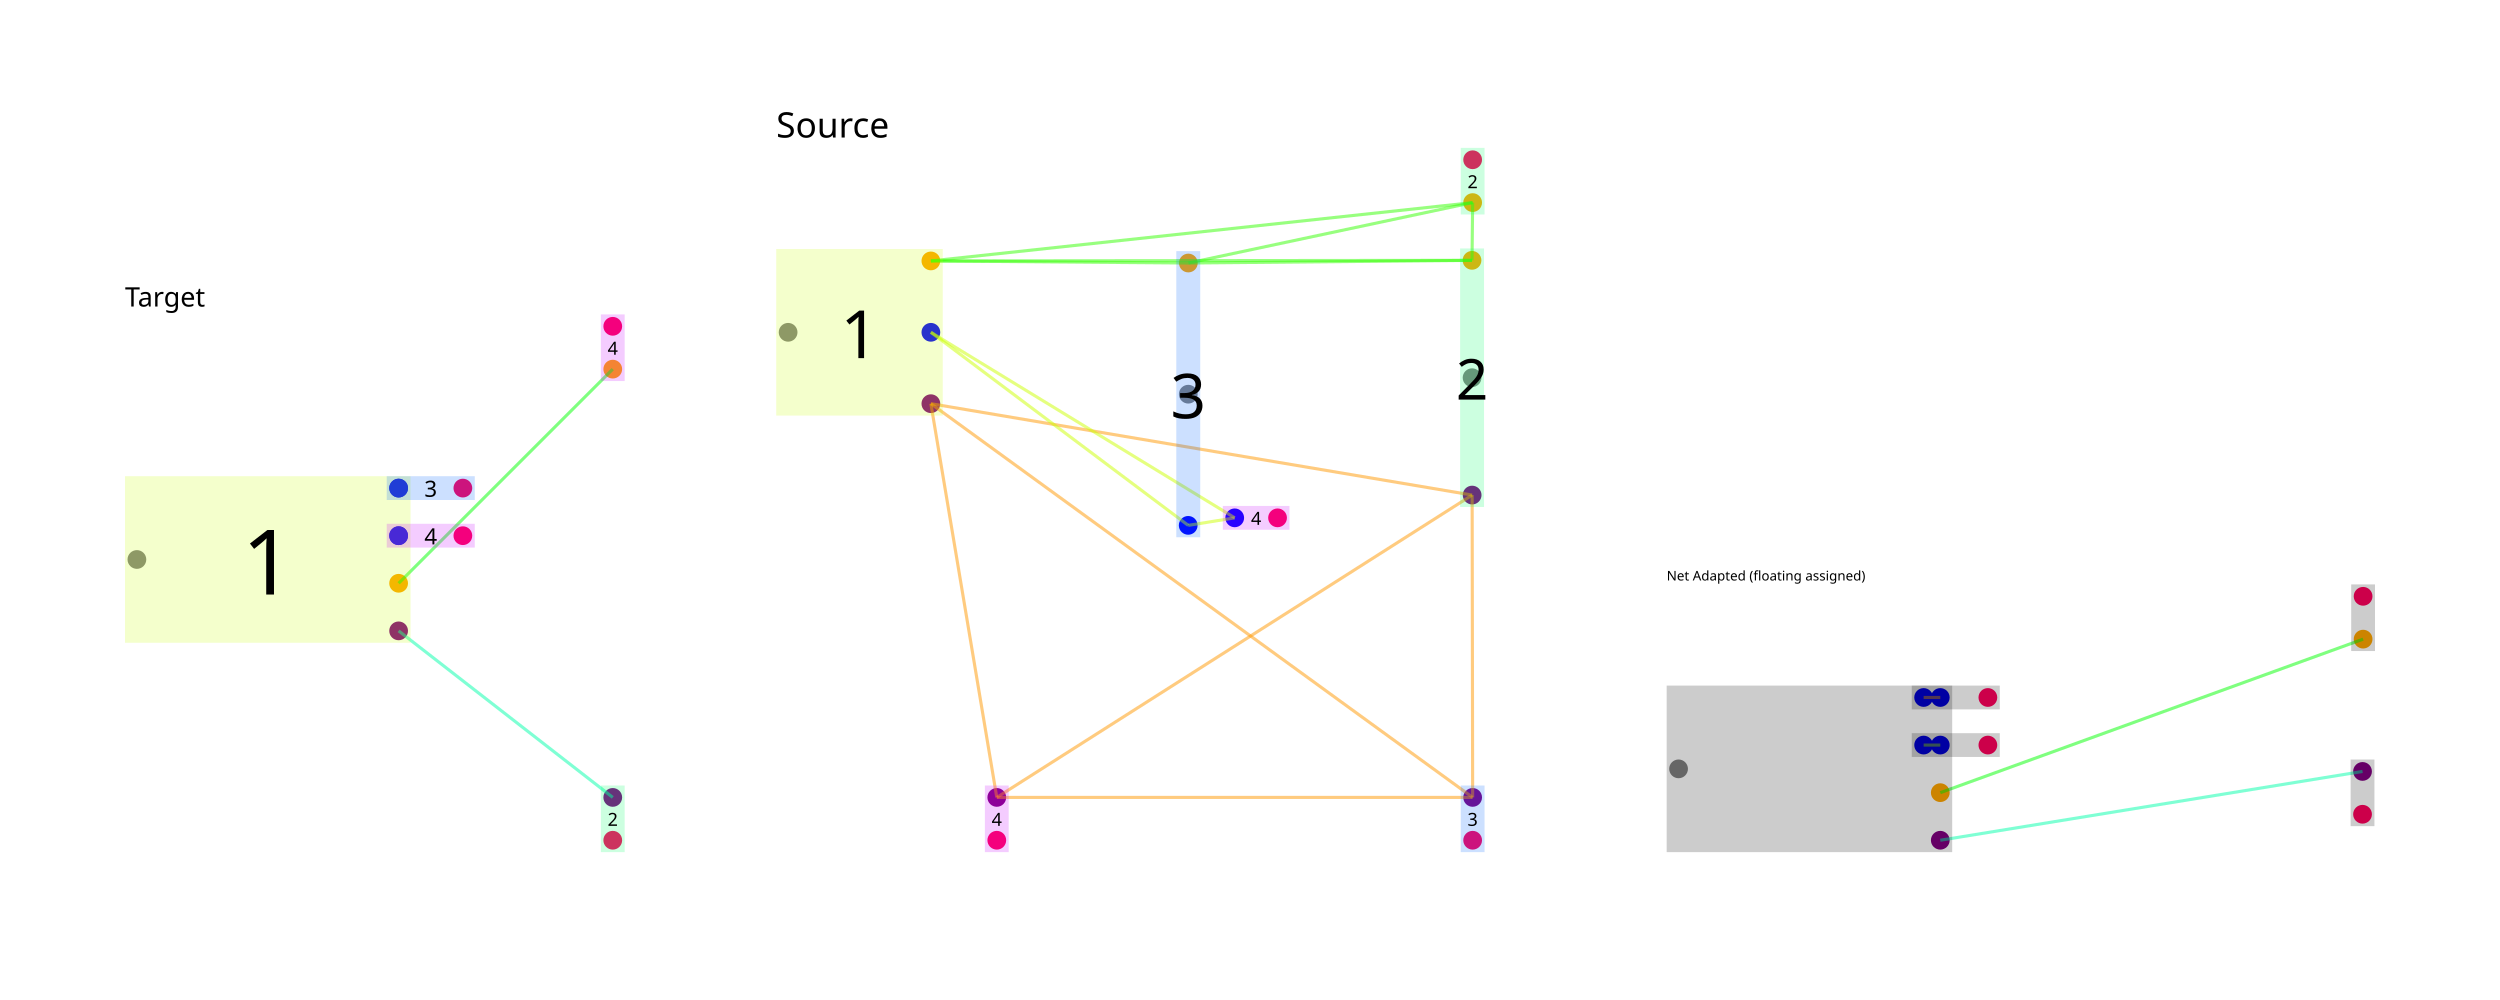
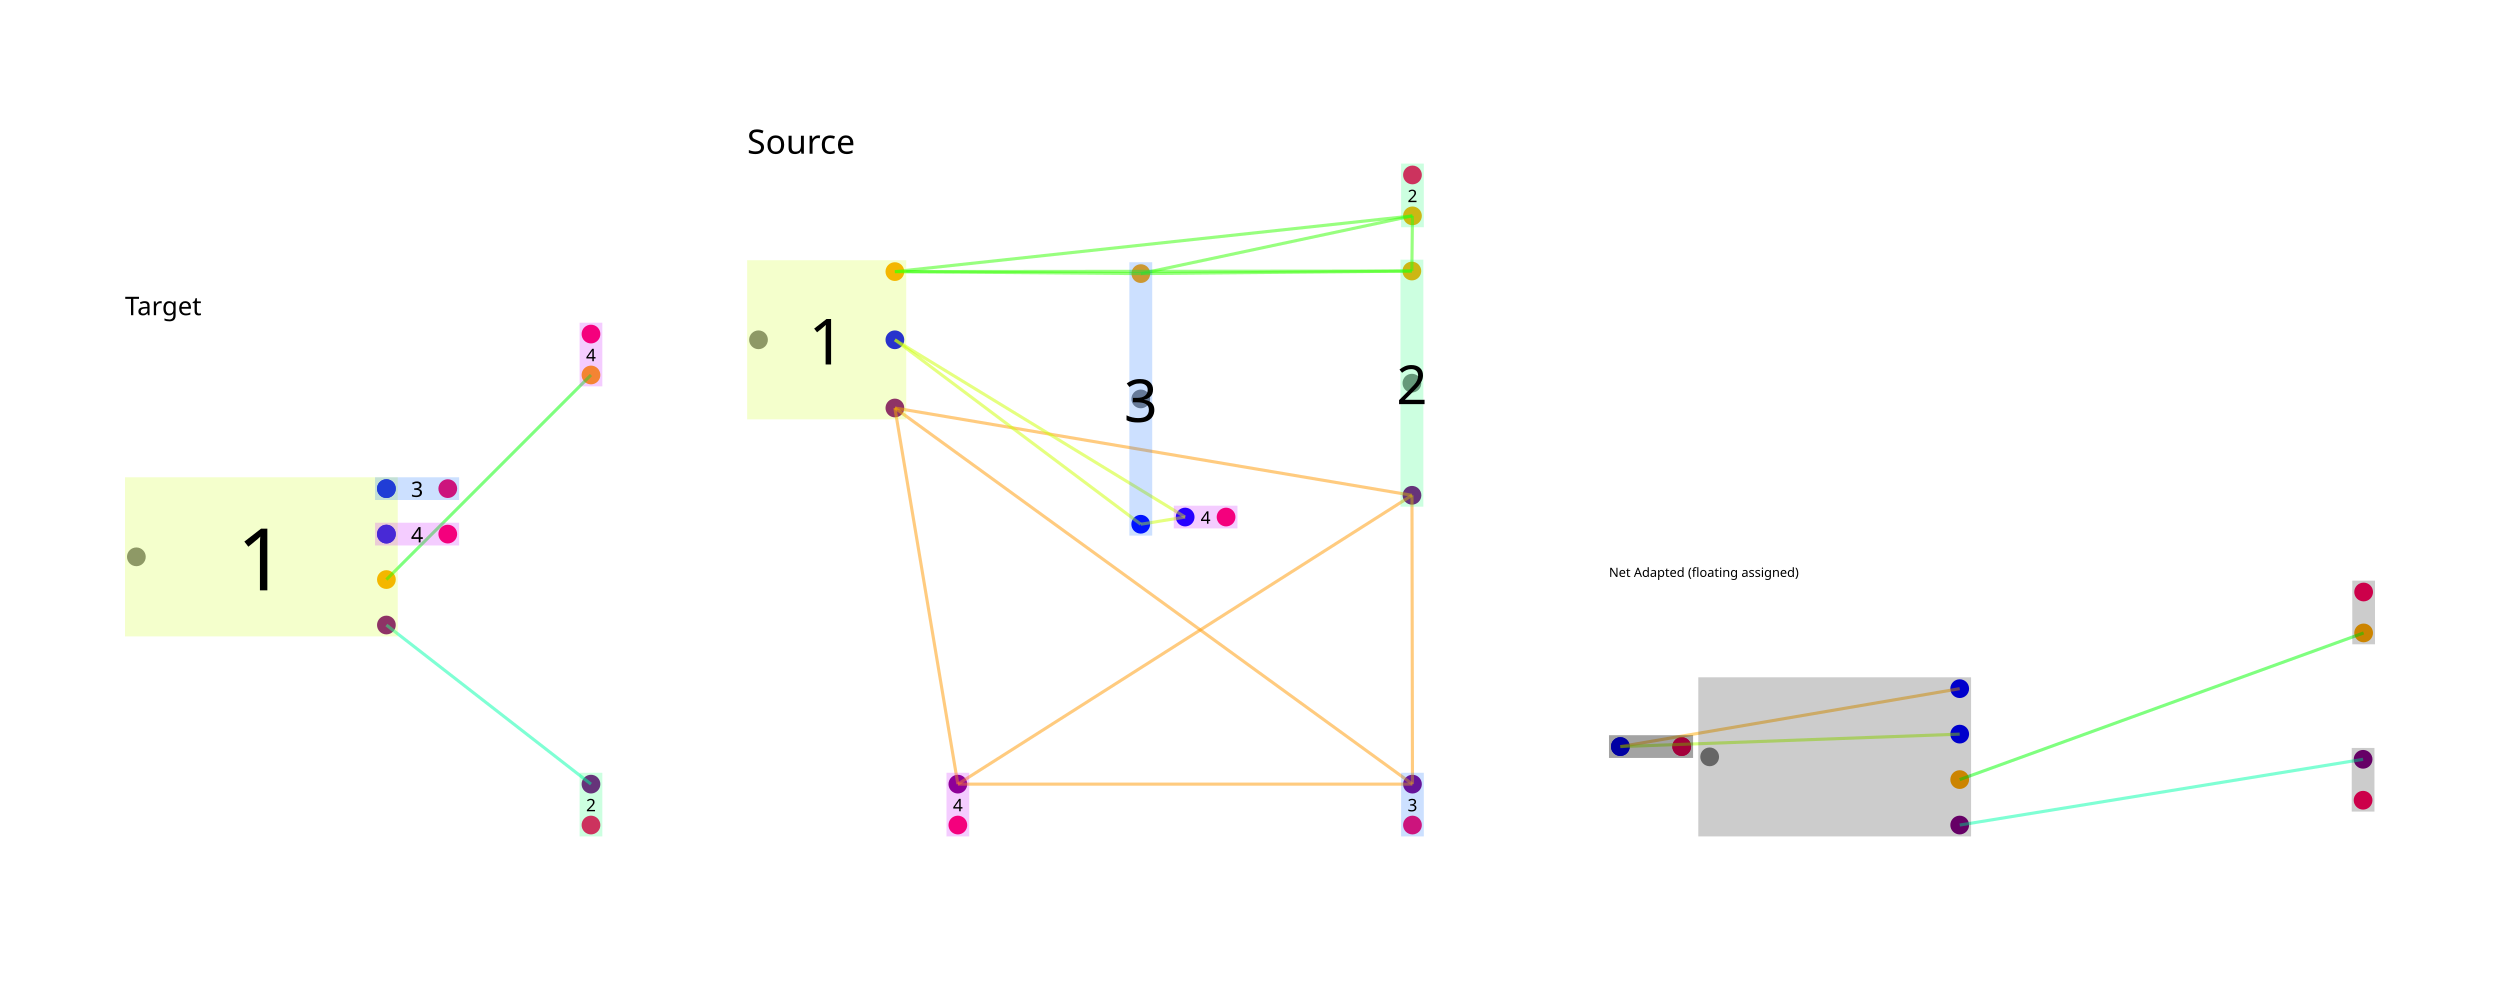
<svg xmlns="http://www.w3.org/2000/svg" width="800" height="320" viewBox="0 0 800 320">
  <rect width="100%" height="100%" fill="white" />
  <g>
-     <circle data-type="point" data-label="schematic_component_0_center component_center center_schematic_component_0" data-x="0" data-y="0" cx="43.807" cy="179.035" r="3" fill="gray" />
-   </g>
-   <g>
-     <circle data-type="point" data-label="schematic_port_0 normal unnamedsubcircuit13_connectivity_net0" data-x="1.1" data-y="0.30000000000000004" cx="127.559" cy="156.193" r="3" fill="blue" />
-   </g>
-   <g>
-     <circle data-type="point" data-label="schematic_port_1 normal unnamedsubcircuit13_connectivity_net1" data-x="1.1" data-y="0.09999999999999998" cx="127.559" cy="171.421" r="3" fill="blue" />
-   </g>
-   <g>
-     <circle data-type="point" data-label="schematic_port_2 vcc unnamedsubcircuit13_connectivity_net2" data-x="1.1" data-y="-0.10000000000000003" cx="127.559" cy="186.648" r="3" fill="orange" />
-   </g>
-   <g>
-     <circle data-type="point" data-label="schematic_port_3 gnd unnamedsubcircuit13_connectivity_net3" data-x="1.1" data-y="-0.30000000000000004" cx="127.559" cy="201.876" r="3" fill="purple" />
-   </g>
-   <g>
-     <circle data-type="point" data-label="schematic_net_label_0_pin gnd unnamedsubcircuit13_connectivity_net3" data-x="2" data-y="-1" cx="196.083" cy="255.173" r="3" fill="purple" />
-   </g>
-   <g>
-     <circle data-type="point" data-label="schematic_net_label_0_center netlabel_center schematic_net_label_0_center" data-x="2" data-y="-1.18" cx="196.083" cy="268.878" r="3" fill="hsl(338.4, 100%, 50%, 1)" />
-   </g>
-   <g>
-     <circle data-type="point" data-label="schematic_net_label_1_pin vcc unnamedsubcircuit13_connectivity_net2" data-x="2" data-y="0.8" cx="196.083" cy="118.124" r="3" fill="orange" />
-   </g>
-   <g>
-     <circle data-type="point" data-label="schematic_net_label_1_center netlabel_center schematic_net_label_1_center" data-x="2" data-y="0.98" cx="196.083" cy="104.419" r="3" fill="hsl(338.4, 100%, 50%, 1)" />
-   </g>
-   <g>
-     <circle data-type="point" data-label="schematic_net_label_2_pin normal unnamedsubcircuit13_connectivity_net0" data-x="1.1" data-y="0.30000000000000004" cx="127.559" cy="156.193" r="3" fill="blue" />
-   </g>
-   <g>
-     <circle data-type="point" data-label="schematic_net_label_2_center netlabel_center schematic_net_label_2_center" data-x="1.37" data-y="0.30000000000000004" cx="148.116" cy="156.193" r="3" fill="hsl(338.4, 100%, 50%, 1)" />
-   </g>
-   <g>
-     <circle data-type="point" data-label="schematic_net_label_3_pin normal unnamedsubcircuit13_connectivity_net1" data-x="1.1" data-y="0.09999999999999998" cx="127.559" cy="171.421" r="3" fill="blue" />
-   </g>
-   <g>
-     <circle data-type="point" data-label="schematic_net_label_3_center netlabel_center schematic_net_label_3_center" data-x="1.37" data-y="0.09999999999999998" cx="148.116" cy="171.421" r="3" fill="hsl(338.4, 100%, 50%, 1)" />
-   </g>
-   <g>
-     <circle data-type="point" data-label="schematic_component_0_center component_center center_schematic_component_0" data-x="2.736982540428231" data-y="0.9547950420240321" cx="252.196" cy="106.338" r="3" fill="gray" />
-   </g>
-   <g>
-     <circle data-type="point" data-label="schematic_port_0 gnd unnamedsubcircuit496_connectivity_net3" data-x="3.336982540428231" data-y="0.654795042024032" cx="297.879" cy="129.18" r="3" fill="purple" />
-   </g>
-   <g>
-     <circle data-type="point" data-label="schematic_port_1 normal unnamedsubcircuit496_connectivity_net1" data-x="3.336982540428231" data-y="0.9547950420240321" cx="297.879" cy="106.338" r="3" fill="blue" />
-   </g>
-   <g>
-     <circle data-type="point" data-label="schematic_port_2 vcc unnamedsubcircuit496_connectivity_net2" data-x="3.336982540428231" data-y="1.2547950420240321" cx="297.879" cy="83.497" r="3" fill="orange" />
-   </g>
-   <g>
-     <circle data-type="point" data-label="schematic_component_1_center component_center center_schematic_component_1" data-x="5.6116183458540805" data-y="0.7639923882821401" cx="471.065" cy="120.866" r="3" fill="gray" />
-   </g>
-   <g>
-     <circle data-type="point" data-label="schematic_port_3 vcc unnamedsubcircuit496_connectivity_net2" data-x="5.61134499585408" data-y="1.25725668828214" cx="471.044" cy="83.309" r="3" fill="orange" />
-   </g>
-   <g>
-     <circle data-type="point" data-label="schematic_port_4 gnd unnamedsubcircuit496_connectivity_net3" data-x="5.611891695854081" data-y="0.2707280882821401" cx="471.086" cy="158.422" r="3" fill="purple" />
-   </g>
-   <g>
-     <circle data-type="point" data-label="schematic_component_2_center component_center center_schematic_component_2" data-x="4.418793728406097" data-y="0.6946845352018942" cx="380.246" cy="126.143" r="3" fill="gray" />
-   </g>
-   <g>
-     <circle data-type="point" data-label="schematic_port_5 normal unnamedsubcircuit496_connectivity_net1" data-x="4.418520478406098" data-y="0.14339383520189397" cx="380.225" cy="168.117" r="3" fill="blue" />
-   </g>
-   <g>
-     <circle data-type="point" data-label="schematic_port_6 vcc unnamedsubcircuit496_connectivity_net2" data-x="4.4190669784060965" data-y="1.2459752352018945" cx="380.266" cy="84.168" r="3" fill="orange" />
-   </g>
-   <g>
-     <circle data-type="point" data-label="schematic_net_label_0_pin vcc unnamedsubcircuit496_connectivity_net2" data-x="5.614024435947429" data-y="1.5000000000000002" cx="471.248" cy="64.827" r="3" fill="orange" />
-   </g>
-   <g>
-     <circle data-type="point" data-label="schematic_net_label_0_center netlabel_center schematic_net_label_0_center" data-x="5.614024435947429" data-y="1.6800000000000002" cx="471.248" cy="51.122" r="3" fill="hsl(338.4, 100%, 50%, 1)" />
-   </g>
-   <g>
-     <circle data-type="point" data-label="schematic_net_label_1_pin normal unnamedsubcircuit496_connectivity_net1" data-x="4.614024435947429" data-y="0.17500000000000027" cx="395.11" cy="165.71" r="3" fill="blue" />
-   </g>
-   <g>
-     <circle data-type="point" data-label="schematic_net_label_1_center netlabel_center schematic_net_label_1_center" data-x="4.7940244359474296" data-y="0.17500000000000027" cx="408.815" cy="165.71" r="3" fill="hsl(338.4, 100%, 50%, 1)" />
-   </g>
-   <g>
-     <circle data-type="point" data-label="schematic_net_label_2_pin gnd unnamedsubcircuit496_connectivity_net3" data-x="5.614024435947429" data-y="-0.9999999999999998" cx="471.248" cy="255.173" r="3" fill="purple" />
-   </g>
-   <g>
-     <circle data-type="point" data-label="schematic_net_label_2_center netlabel_center schematic_net_label_2_center" data-x="5.614024435947429" data-y="-1.18" cx="471.248" cy="268.878" r="3" fill="hsl(338.4, 100%, 50%, 1)" />
-   </g>
-   <g>
-     <circle data-type="point" data-label="schematic_net_label_3_pin gnd unnamedsubcircuit496_connectivity_net3" data-x="3.614024435947429" data-y="-0.9999999999999998" cx="318.972" cy="255.173" r="3" fill="purple" />
-   </g>
-   <g>
-     <circle data-type="point" data-label="schematic_net_label_3_center netlabel_center schematic_net_label_3_center" data-x="3.614024435947429" data-y="-1.18" cx="318.972" cy="268.878" r="3" fill="hsl(338.4, 100%, 50%, 1)" />
-   </g>
-   <g>
-     <circle data-type="point" data-label="schematic_component_0_center component_center center_schematic_component_0" data-x="6.479455641222213" data-y="-0.8799999999999998" cx="537.141" cy="246.036" r="3" fill="gray" />
-   </g>
-   <g>
-     <circle data-type="point" data-label="schematic_port_0 normal unnamedsubcircuit13_connectivity_net0" data-x="7.5794556412222125" data-y="-0.5799999999999996" cx="620.892" cy="223.195" r="3" fill="blue" />
-   </g>
-   <g>
-     <circle data-type="point" data-label="schematic_port_1 normal unnamedsubcircuit13_connectivity_net1" data-x="7.5794556412222125" data-y="-0.7799999999999998" cx="620.892" cy="238.422" r="3" fill="blue" />
-   </g>
-   <g>
-     <circle data-type="point" data-label="schematic_port_2 vcc unnamedsubcircuit13_connectivity_net2" data-x="7.5794556412222125" data-y="-0.9799999999999998" cx="620.892" cy="253.65" r="3" fill="orange" />
-   </g>
-   <g>
-     <circle data-type="point" data-label="schematic_port_3 gnd unnamedsubcircuit13_connectivity_net3" data-x="7.5794556412222125" data-y="-1.1799999999999997" cx="620.892" cy="268.878" r="3" fill="purple" />
-   </g>
-   <g>
-     <circle data-type="point" data-label="schematic_net_label_0_pin gnd unnamedsubcircuit13_connectivity_net3" data-x="9.354091446648063" data-y="-0.8908026537418918" cx="756.01" cy="246.859" r="3" fill="purple" />
-   </g>
-   <g>
-     <circle data-type="point" data-label="schematic_net_label_0_center netlabel_center schematic_net_label_0_center" data-x="9.354091446648063" data-y="-1.0708026537418918" cx="756.01" cy="260.563" r="3" fill="hsl(338.4, 100%, 50%, 1)" />
-   </g>
-   <g>
-     <circle data-type="point" data-label="schematic_net_label_1_pin vcc unnamedsubcircuit13_connectivity_net2" data-x="9.356497536741411" data-y="-0.33479504202403165" cx="756.193" cy="204.525" r="3" fill="orange" />
-   </g>
-   <g>
-     <circle data-type="point" data-label="schematic_net_label_1_center netlabel_center schematic_net_label_1_center" data-x="9.356497536741411" data-y="-0.15479504202403171" cx="756.193" cy="190.82" r="3" fill="hsl(338.4, 100%, 50%, 1)" />
-   </g>
-   <g>
-     <circle data-type="point" data-label="schematic_net_label_2_pin normal unnamedsubcircuit13_connectivity_net0" data-x="7.509455641222212" data-y="-0.5799999999999996" cx="615.563" cy="223.195" r="3" fill="blue" />
-   </g>
-   <g>
-     <circle data-type="point" data-label="schematic_net_label_2_center netlabel_center schematic_net_label_2_center" data-x="7.779455641222213" data-y="-0.5799999999999996" cx="636.12" cy="223.195" r="3" fill="hsl(338.4, 100%, 50%, 1)" />
-   </g>
-   <g>
-     <circle data-type="point" data-label="schematic_net_label_3_pin normal unnamedsubcircuit13_connectivity_net1" data-x="7.509455641222212" data-y="-0.7799999999999998" cx="615.563" cy="238.422" r="3" fill="blue" />
-   </g>
-   <g>
-     <circle data-type="point" data-label="schematic_net_label_3_center netlabel_center schematic_net_label_3_center" data-x="7.779455641222213" data-y="-0.7799999999999998" cx="636.12" cy="238.422" r="3" fill="hsl(338.4, 100%, 50%, 1)" />
-   </g>
-   <g>
-     <polyline data-points="1.1,0.30000000000000004 1.1,0.30000000000000004" data-type="line" data-label="" points="127.559,156.193 127.559,156.193" fill="none" stroke="hsl(40, 100%, 50%, 0.5)" stroke-width="1" />
-   </g>
-   <g>
-     <polyline data-points="1.1,0.09999999999999998 1.1,0.09999999999999998" data-type="line" data-label="" points="127.559,171.421 127.559,171.421" fill="none" stroke="hsl(80, 100%, 50%, 0.5)" stroke-width="1" />
-   </g>
-   <g>
-     <polyline data-points="1.1,-0.10000000000000003 2,0.8" data-type="line" data-label="" points="127.559,186.648 196.083,118.124" fill="none" stroke="hsl(120, 100%, 50%, 0.5)" stroke-width="1" />
-   </g>
-   <g>
-     <polyline data-points="1.1,-0.30000000000000004 2,-1" data-type="line" data-label="" points="127.559,201.876 196.083,255.173" fill="none" stroke="hsl(160, 100%, 50%, 0.5)" stroke-width="1" />
-   </g>
-   <g>
-     <polyline data-points="3.336982540428231,0.654795042024032 5.611891695854081,0.2707280882821401" data-type="line" data-label="" points="297.879,129.18 471.086,158.422" fill="none" stroke="hsl(36, 100%, 50%, 0.5)" stroke-width="1" />
-   </g>
-   <g>
-     <polyline data-points="3.336982540428231,0.654795042024032 5.614024435947429,-0.9999999999999998" data-type="line" data-label="" points="297.879,129.18 471.248,255.173" fill="none" stroke="hsl(36, 100%, 50%, 0.5)" stroke-width="1" />
-   </g>
-   <g>
-     <polyline data-points="3.336982540428231,0.654795042024032 3.614024435947429,-0.9999999999999998" data-type="line" data-label="" points="297.879,129.18 318.972,255.173" fill="none" stroke="hsl(36, 100%, 50%, 0.5)" stroke-width="1" />
-   </g>
-   <g>
-     <polyline data-points="5.611891695854081,0.2707280882821401 5.614024435947429,-0.9999999999999998" data-type="line" data-label="" points="471.086,158.422 471.248,255.173" fill="none" stroke="hsl(36, 100%, 50%, 0.5)" stroke-width="1" />
-   </g>
-   <g>
-     <polyline data-points="5.611891695854081,0.2707280882821401 3.614024435947429,-0.9999999999999998" data-type="line" data-label="" points="471.086,158.422 318.972,255.173" fill="none" stroke="hsl(36, 100%, 50%, 0.5)" stroke-width="1" />
-   </g>
-   <g>
-     <polyline data-points="5.614024435947429,-0.9999999999999998 3.614024435947429,-0.9999999999999998" data-type="line" data-label="" points="471.248,255.173 318.972,255.173" fill="none" stroke="hsl(36, 100%, 50%, 0.5)" stroke-width="1" />
-   </g>
-   <g>
-     <polyline data-points="3.336982540428231,0.9547950420240321 4.418520478406098,0.14339383520189397" data-type="line" data-label="" points="297.879,106.338 380.225,168.117" fill="none" stroke="hsl(72, 100%, 50%, 0.5)" stroke-width="1" />
-   </g>
-   <g>
-     <polyline data-points="3.336982540428231,0.9547950420240321 4.614024435947429,0.17500000000000027" data-type="line" data-label="" points="297.879,106.338 395.11,165.71" fill="none" stroke="hsl(72, 100%, 50%, 0.5)" stroke-width="1" />
-   </g>
-   <g>
-     <polyline data-points="4.418520478406098,0.14339383520189397 4.614024435947429,0.17500000000000027" data-type="line" data-label="" points="380.225,168.117 395.11,165.71" fill="none" stroke="hsl(72, 100%, 50%, 0.5)" stroke-width="1" />
-   </g>
-   <g>
-     <polyline data-points="3.336982540428231,1.2547950420240321 5.61134499585408,1.25725668828214" data-type="line" data-label="" points="297.879,83.497 471.044,83.309" fill="none" stroke="hsl(108, 100%, 50%, 0.5)" stroke-width="1" />
-   </g>
-   <g>
-     <polyline data-points="3.336982540428231,1.2547950420240321 4.4190669784060965,1.2459752352018945" data-type="line" data-label="" points="297.879,83.497 380.266,84.168" fill="none" stroke="hsl(108, 100%, 50%, 0.5)" stroke-width="1" />
-   </g>
-   <g>
-     <polyline data-points="3.336982540428231,1.2547950420240321 5.614024435947429,1.5000000000000002" data-type="line" data-label="" points="297.879,83.497 471.248,64.827" fill="none" stroke="hsl(108, 100%, 50%, 0.5)" stroke-width="1" />
-   </g>
-   <g>
-     <polyline data-points="5.61134499585408,1.25725668828214 4.4190669784060965,1.2459752352018945" data-type="line" data-label="" points="471.044,83.309 380.266,84.168" fill="none" stroke="hsl(108, 100%, 50%, 0.5)" stroke-width="1" />
-   </g>
-   <g>
-     <polyline data-points="5.61134499585408,1.25725668828214 5.614024435947429,1.5000000000000002" data-type="line" data-label="" points="471.044,83.309 471.248,64.827" fill="none" stroke="hsl(108, 100%, 50%, 0.5)" stroke-width="1" />
-   </g>
-   <g>
-     <polyline data-points="4.4190669784060965,1.2459752352018945 5.614024435947429,1.5000000000000002" data-type="line" data-label="" points="380.266,84.168 471.248,64.827" fill="none" stroke="hsl(108, 100%, 50%, 0.5)" stroke-width="1" />
-   </g>
-   <g>
-     <polyline data-points="7.5794556412222125,-0.5799999999999996 7.509455641222212,-0.5799999999999996" data-type="line" data-label="" points="620.892,223.195 615.563,223.195" fill="none" stroke="hsl(40, 100%, 50%, 0.5)" stroke-width="1" />
-   </g>
-   <g>
-     <polyline data-points="7.5794556412222125,-0.7799999999999998 7.509455641222212,-0.7799999999999998" data-type="line" data-label="" points="620.892,238.422 615.563,238.422" fill="none" stroke="hsl(80, 100%, 50%, 0.5)" stroke-width="1" />
-   </g>
-   <g>
-     <polyline data-points="7.5794556412222125,-0.9799999999999998 9.356497536741411,-0.33479504202403165" data-type="line" data-label="" points="620.892,253.65 756.193,204.525" fill="none" stroke="hsl(120, 100%, 50%, 0.5)" stroke-width="1" />
-   </g>
-   <g>
-     <polyline data-points="7.5794556412222125,-1.1799999999999997 9.354091446648063,-0.8908026537418918" data-type="line" data-label="" points="620.892,268.878 756.01,246.859" fill="none" stroke="hsl(160, 100%, 50%, 0.5)" stroke-width="1" />
-   </g>
-   <g>
-     <rect data-type="rect" data-label="schematic_component_0" data-x="0.55" data-y="0" x="40" y="152.386" width="91.366" height="53.297" fill="hsl(72, 100%, 50%, 0.2)" stroke="black" stroke-width="0.013" />
-   </g>
-   <g>
-     <rect data-type="rect" data-label="schematic_net_label_0" data-x="2" data-y="-1.0899999999999999" x="192.276" y="251.366" width="7.614" height="21.319" fill="hsl(144, 100%, 50%, 0.2)" stroke="black" stroke-width="0.013" />
-   </g>
-   <g>
-     <rect data-type="rect" data-label="schematic_net_label_1" data-x="2" data-y="0.89" x="192.276" y="100.612" width="7.614" height="21.319" fill="hsl(288, 100%, 50%, 0.2)" stroke="black" stroke-width="0.013" />
-   </g>
-   <g>
-     <rect data-type="rect" data-label="schematic_net_label_2" data-x="1.235" data-y="0.30000000000000004" x="123.752" y="152.386" width="28.171" height="7.614" fill="hsl(216, 100%, 50%, 0.2)" stroke="black" stroke-width="0.013" />
-   </g>
-   <g>
-     <rect data-type="rect" data-label="schematic_net_label_3" data-x="1.235" data-y="0.09999999999999998" x="123.752" y="167.614" width="28.171" height="7.614" fill="hsl(288, 100%, 50%, 0.2)" stroke="black" stroke-width="0.013" />
-   </g>
-   <g>
-     <rect data-type="rect" data-label="schematic_component_0" data-x="3.036982540428231" data-y="0.9547950420240321" x="248.389" y="79.69" width="53.297" height="53.297" fill="hsl(72, 100%, 50%, 0.2)" stroke="black" stroke-width="0.013" />
-   </g>
-   <g>
-     <rect data-type="rect" data-label="schematic_component_1" data-x="5.6116183458540805" data-y="0.7639923882821401" x="467.237" y="79.502" width="7.655" height="82.726" fill="hsl(144, 100%, 50%, 0.2)" stroke="black" stroke-width="0.013" />
-   </g>
-   <g>
-     <rect data-type="rect" data-label="schematic_component_2" data-x="4.418793728406097" data-y="0.6946845352018942" x="376.418" y="80.361" width="7.655" height="91.562" fill="hsl(216, 100%, 50%, 0.2)" stroke="black" stroke-width="0.013" />
-   </g>
-   <g>
-     <rect data-type="rect" data-label="schematic_net_label_0" data-x="5.614024435947429" data-y="1.5900000000000003" x="467.441" y="47.316" width="7.614" height="21.319" fill="hsl(144, 100%, 50%, 0.2)" stroke="black" stroke-width="0.013" />
-   </g>
-   <g>
-     <rect data-type="rect" data-label="schematic_net_label_1" data-x="4.704024435947429" data-y="0.17500000000000027" x="391.303" y="161.903" width="21.319" height="7.614" fill="hsl(288, 100%, 50%, 0.2)" stroke="black" stroke-width="0.013" />
-   </g>
-   <g>
-     <rect data-type="rect" data-label="schematic_net_label_2" data-x="5.614024435947429" data-y="-1.0899999999999996" x="467.441" y="251.366" width="7.614" height="21.319" fill="hsl(216, 100%, 50%, 0.2)" stroke="black" stroke-width="0.013" />
-   </g>
-   <g>
-     <rect data-type="rect" data-label="schematic_net_label_3" data-x="3.614024435947429" data-y="-1.0899999999999996" x="315.165" y="251.366" width="7.614" height="21.319" fill="hsl(288, 100%, 50%, 0.2)" stroke="black" stroke-width="0.013" />
-   </g>
-   <g>
-     <rect data-type="rect" data-label="schematic_component_0" data-x="7.029455641222213" data-y="-0.8799999999999997" x="533.334" y="219.388" width="91.366" height="53.297" fill="rgba(0, 0, 0, 0.2)" stroke="black" stroke-width="0.013" />
-   </g>
-   <g>
-     <rect data-type="rect" data-label="schematic_net_label_0" data-x="9.354091446648063" data-y="-0.9808026537418918" x="752.203" y="243.052" width="7.614" height="21.319" fill="rgba(0, 0, 0, 0.2)" stroke="black" stroke-width="0.013" />
-   </g>
-   <g>
-     <rect data-type="rect" data-label="schematic_net_label_1" data-x="9.356497536741411" data-y="-0.24479504202403168" x="752.386" y="187.013" width="7.614" height="21.319" fill="rgba(0, 0, 0, 0.2)" stroke="black" stroke-width="0.013" />
-   </g>
-   <g>
-     <rect data-type="rect" data-label="schematic_net_label_2" data-x="7.644455641222212" data-y="-0.5799999999999996" x="611.756" y="219.388" width="28.171" height="7.614" fill="rgba(0, 0, 0, 0.2)" stroke="black" stroke-width="0.013" />
-   </g>
-   <g>
-     <rect data-type="rect" data-label="schematic_net_label_3" data-x="7.644455641222212" data-y="-0.7799999999999998" x="611.756" y="234.615" width="28.171" height="7.614" fill="rgba(0, 0, 0, 0.2)" stroke="black" stroke-width="0.013" />
-   </g>
-   <text data-type="text" data-label="Target" data-x="-0.050000000000000044" data-y="1.03" x="40" y="100.612" fill="black" font-size="8.604" font-family="sans-serif" text-anchor="start" dominant-baseline="text-after-edge">Target</text>
-   <text data-type="text" data-label="1" data-x="0.55" data-y="0" x="85.683" y="179.035" fill="black" font-size="28.932" font-family="sans-serif" text-anchor="middle" dominant-baseline="central">1</text>
-   <text data-type="text" data-label="2" data-x="2" data-y="-1.0899999999999999" x="196.083" y="262.025" fill="black" font-size="5.786" font-family="sans-serif" text-anchor="middle" dominant-baseline="central">2</text>
-   <text data-type="text" data-label="4" data-x="2" data-y="0.89" x="196.083" y="111.272" fill="black" font-size="5.786" font-family="sans-serif" text-anchor="middle" dominant-baseline="central">4</text>
-   <text data-type="text" data-label="3" data-x="1.235" data-y="0.30000000000000004" x="137.837" y="156.193" fill="black" font-size="7.157" font-family="sans-serif" text-anchor="middle" dominant-baseline="central">3</text>
-   <text data-type="text" data-label="4" data-x="1.235" data-y="0.09999999999999998" x="137.837" y="171.421" fill="black" font-size="7.157" font-family="sans-serif" text-anchor="middle" dominant-baseline="central">4</text>
-   <text data-type="text" data-label="Source" data-x="2.686982540428231" data-y="1.7300000000000002" x="248.389" y="47.316" fill="black" font-size="11.268" font-family="sans-serif" text-anchor="start" dominant-baseline="text-after-edge">Source</text>
-   <text data-type="text" data-label="1" data-x="3.036982540428231" data-y="0.9547950420240321" x="275.037" y="106.338" fill="black" font-size="21.319" font-family="sans-serif" text-anchor="middle" dominant-baseline="central">1</text>
-   <text data-type="text" data-label="2" data-x="5.6116183458540805" data-y="0.7639923882821401" x="471.065" y="120.866" fill="black" font-size="18.076" font-family="sans-serif" text-anchor="middle" dominant-baseline="central">2</text>
-   <text data-type="text" data-label="3" data-x="4.418793728406097" data-y="0.6946845352018942" x="380.246" y="126.143" fill="black" font-size="19.844" font-family="sans-serif" text-anchor="middle" dominant-baseline="central">3</text>
-   <text data-type="text" data-label="2" data-x="5.614024435947429" data-y="1.5900000000000003" x="471.248" y="57.975" fill="black" font-size="5.786" font-family="sans-serif" text-anchor="middle" dominant-baseline="central">2</text>
-   <text data-type="text" data-label="4" data-x="4.704024435947429" data-y="0.17500000000000027" x="401.963" y="165.71" fill="black" font-size="5.786" font-family="sans-serif" text-anchor="middle" dominant-baseline="central">4</text>
-   <text data-type="text" data-label="3" data-x="5.614024435947429" data-y="-1.0899999999999996" x="471.248" y="262.025" fill="black" font-size="5.786" font-family="sans-serif" text-anchor="middle" dominant-baseline="central">3</text>
-   <text data-type="text" data-label="4" data-x="3.614024435947429" data-y="-1.0899999999999996" x="318.972" y="262.025" fill="black" font-size="5.786" font-family="sans-serif" text-anchor="middle" dominant-baseline="central">4</text>
-   <text data-type="text" data-label="Net Adapted (floating assigned)" data-x="6.429455641222212" data-y="-0.10479504202403167" x="533.334" y="187.013" fill="black" font-size="4.284" font-family="sans-serif" text-anchor="start" dominant-baseline="text-after-edge">Net Adapted (floating assigned)</text>
+     <circle data-type="point" data-label="schematic_component_0_center component_center center_schematic_component_0" data-x="0" data-y="0" cx="43.637" cy="178.184" r="3" fill="gray" />
+   </g>
+   <g>
+     <circle data-type="point" data-label="schematic_port_0 normal unnamedsubcircuit13_connectivity_net0" data-x="1.1" data-y="0.30000000000000004" cx="123.648" cy="156.363" r="3" fill="blue" />
+   </g>
+   <g>
+     <circle data-type="point" data-label="schematic_port_1 normal unnamedsubcircuit13_connectivity_net1" data-x="1.1" data-y="0.09999999999999998" cx="123.648" cy="170.911" r="3" fill="blue" />
+   </g>
+   <g>
+     <circle data-type="point" data-label="schematic_port_2 vcc unnamedsubcircuit13_connectivity_net2" data-x="1.1" data-y="-0.10000000000000003" cx="123.648" cy="185.458" r="3" fill="orange" />
+   </g>
+   <g>
+     <circle data-type="point" data-label="schematic_port_3 gnd unnamedsubcircuit13_connectivity_net3" data-x="1.1" data-y="-0.30000000000000004" cx="123.648" cy="200.006" r="3" fill="purple" />
+   </g>
+   <g>
+     <circle data-type="point" data-label="schematic_net_label_0_pin gnd unnamedsubcircuit13_connectivity_net3" data-x="2" data-y="-1" cx="189.112" cy="250.922" r="3" fill="purple" />
+   </g>
+   <g>
+     <circle data-type="point" data-label="schematic_net_label_0_center netlabel_center schematic_net_label_0_center" data-x="2" data-y="-1.18" cx="189.112" cy="264.015" r="3" fill="hsl(338.4, 100%, 50%, 1)" />
+   </g>
+   <g>
+     <circle data-type="point" data-label="schematic_net_label_1_pin vcc unnamedsubcircuit13_connectivity_net2" data-x="2" data-y="0.8" cx="189.112" cy="119.994" r="3" fill="orange" />
+   </g>
+   <g>
+     <circle data-type="point" data-label="schematic_net_label_1_center netlabel_center schematic_net_label_1_center" data-x="2" data-y="0.98" cx="189.112" cy="106.901" r="3" fill="hsl(338.4, 100%, 50%, 1)" />
+   </g>
+   <g>
+     <circle data-type="point" data-label="schematic_net_label_2_pin normal unnamedsubcircuit13_connectivity_net0" data-x="1.1" data-y="0.30000000000000004" cx="123.648" cy="156.363" r="3" fill="blue" />
+   </g>
+   <g>
+     <circle data-type="point" data-label="schematic_net_label_2_center netlabel_center schematic_net_label_2_center" data-x="1.37" data-y="0.30000000000000004" cx="143.288" cy="156.363" r="3" fill="hsl(338.4, 100%, 50%, 1)" />
+   </g>
+   <g>
+     <circle data-type="point" data-label="schematic_net_label_3_pin normal unnamedsubcircuit13_connectivity_net1" data-x="1.1" data-y="0.09999999999999998" cx="123.648" cy="170.911" r="3" fill="blue" />
+   </g>
+   <g>
+     <circle data-type="point" data-label="schematic_net_label_3_center netlabel_center schematic_net_label_3_center" data-x="1.37" data-y="0.09999999999999998" cx="143.288" cy="170.911" r="3" fill="hsl(338.4, 100%, 50%, 1)" />
+   </g>
+   <g>
+     <circle data-type="point" data-label="schematic_component_0_center component_center center_schematic_component_0" data-x="2.736982540428231" data-y="0.9547950420240321" cx="242.719" cy="108.735" r="3" fill="gray" />
+   </g>
+   <g>
+     <circle data-type="point" data-label="schematic_port_0 gnd unnamedsubcircuit496_connectivity_net3" data-x="3.336982540428231" data-y="0.654795042024032" cx="286.361" cy="130.556" r="3" fill="purple" />
+   </g>
+   <g>
+     <circle data-type="point" data-label="schematic_port_1 normal unnamedsubcircuit496_connectivity_net1" data-x="3.336982540428231" data-y="0.9547950420240321" cx="286.361" cy="108.735" r="3" fill="blue" />
+   </g>
+   <g>
+     <circle data-type="point" data-label="schematic_port_2 vcc unnamedsubcircuit496_connectivity_net2" data-x="3.336982540428231" data-y="1.2547950420240321" cx="286.361" cy="86.913" r="3" fill="orange" />
+   </g>
+   <g>
+     <circle data-type="point" data-label="schematic_component_1_center component_center center_schematic_component_1" data-x="5.6116183458540805" data-y="0.7639923882821401" cx="451.813" cy="122.613" r="3" fill="gray" />
+   </g>
+   <g>
+     <circle data-type="point" data-label="schematic_port_3 vcc unnamedsubcircuit496_connectivity_net2" data-x="5.61134499585408" data-y="1.25725668828214" cx="451.793" cy="86.734" r="3" fill="orange" />
+   </g>
+   <g>
+     <circle data-type="point" data-label="schematic_port_4 gnd unnamedsubcircuit496_connectivity_net3" data-x="5.611891695854081" data-y="0.2707280882821401" cx="451.833" cy="158.492" r="3" fill="purple" />
+   </g>
+   <g>
+     <circle data-type="point" data-label="schematic_component_2_center component_center center_schematic_component_2" data-x="4.418793728406097" data-y="0.6946845352018942" cx="365.05" cy="127.655" r="3" fill="gray" />
+   </g>
+   <g>
+     <circle data-type="point" data-label="schematic_port_5 normal unnamedsubcircuit496_connectivity_net1" data-x="4.418520478406098" data-y="0.14339383520189397" cx="365.03" cy="167.754" r="3" fill="blue" />
+   </g>
+   <g>
+     <circle data-type="point" data-label="schematic_port_6 vcc unnamedsubcircuit496_connectivity_net2" data-x="4.4190669784060965" data-y="1.2459752352018945" cx="365.07" cy="87.555" r="3" fill="orange" />
+   </g>
+   <g>
+     <circle data-type="point" data-label="schematic_net_label_0_pin vcc unnamedsubcircuit496_connectivity_net2" data-x="5.614024435947429" data-y="1.5000000000000002" cx="451.988" cy="69.078" r="3" fill="orange" />
+   </g>
+   <g>
+     <circle data-type="point" data-label="schematic_net_label_0_center netlabel_center schematic_net_label_0_center" data-x="5.614024435947429" data-y="1.6800000000000002" cx="451.988" cy="55.985" r="3" fill="hsl(338.4, 100%, 50%, 1)" />
+   </g>
+   <g>
+     <circle data-type="point" data-label="schematic_net_label_1_pin normal unnamedsubcircuit496_connectivity_net1" data-x="4.614024435947429" data-y="0.17500000000000027" cx="379.251" cy="165.455" r="3" fill="blue" />
+   </g>
+   <g>
+     <circle data-type="point" data-label="schematic_net_label_1_center netlabel_center schematic_net_label_1_center" data-x="4.7940244359474296" data-y="0.17500000000000027" cx="392.343" cy="165.455" r="3" fill="hsl(338.4, 100%, 50%, 1)" />
+   </g>
+   <g>
+     <circle data-type="point" data-label="schematic_net_label_2_pin gnd unnamedsubcircuit496_connectivity_net3" data-x="5.614024435947429" data-y="-0.9999999999999998" cx="451.988" cy="250.922" r="3" fill="purple" />
+   </g>
+   <g>
+     <circle data-type="point" data-label="schematic_net_label_2_center netlabel_center schematic_net_label_2_center" data-x="5.614024435947429" data-y="-1.18" cx="451.988" cy="264.015" r="3" fill="hsl(338.4, 100%, 50%, 1)" />
+   </g>
+   <g>
+     <circle data-type="point" data-label="schematic_net_label_3_pin gnd unnamedsubcircuit496_connectivity_net3" data-x="3.614024435947429" data-y="-0.9999999999999998" cx="306.513" cy="250.922" r="3" fill="purple" />
+   </g>
+   <g>
+     <circle data-type="point" data-label="schematic_net_label_3_center netlabel_center schematic_net_label_3_center" data-x="3.614024435947429" data-y="-1.18" cx="306.513" cy="264.015" r="3" fill="hsl(338.4, 100%, 50%, 1)" />
+   </g>
+   <g>
+     <circle data-type="point" data-label="schematic_component_0_center component_center center_schematic_component_0" data-x="6.9215335087631145" data-y="-0.8799999999999998" cx="547.094" cy="242.194" r="3" fill="gray" />
+   </g>
+   <g>
+     <circle data-type="point" data-label="schematic_port_0 normal unnamedsubcircuit13_connectivity_net0" data-x="8.021533508763113" data-y="-0.5799999999999996" cx="627.105" cy="220.372" r="3" fill="blue" />
+   </g>
+   <g>
+     <circle data-type="point" data-label="schematic_port_1 normal unnamedsubcircuit13_connectivity_net1" data-x="8.021533508763113" data-y="-0.7799999999999998" cx="627.105" cy="234.92" r="3" fill="blue" />
+   </g>
+   <g>
+     <circle data-type="point" data-label="schematic_port_2 vcc unnamedsubcircuit13_connectivity_net2" data-x="8.021533508763113" data-y="-0.9799999999999998" cx="627.105" cy="249.467" r="3" fill="orange" />
+   </g>
+   <g>
+     <circle data-type="point" data-label="schematic_port_3 gnd unnamedsubcircuit13_connectivity_net3" data-x="8.021533508763113" data-y="-1.1799999999999997" cx="627.105" cy="264.015" r="3" fill="purple" />
+   </g>
+   <g>
+     <circle data-type="point" data-label="schematic_net_label_0_pin gnd unnamedsubcircuit13_connectivity_net3" data-x="9.796169314188964" data-y="-0.8908026537418918" cx="756.188" cy="242.979" r="3" fill="purple" />
+   </g>
+   <g>
+     <circle data-type="point" data-label="schematic_net_label_0_center netlabel_center schematic_net_label_0_center" data-x="9.796169314188964" data-y="-1.0708026537418918" cx="756.188" cy="256.072" r="3" fill="hsl(338.4, 100%, 50%, 1)" />
+   </g>
+   <g>
+     <circle data-type="point" data-label="schematic_net_label_1_pin vcc unnamedsubcircuit13_connectivity_net2" data-x="9.798575404282312" data-y="-0.33479504202403165" cx="756.363" cy="202.537" r="3" fill="orange" />
+   </g>
+   <g>
+     <circle data-type="point" data-label="schematic_net_label_1_center netlabel_center schematic_net_label_1_center" data-x="9.798575404282312" data-y="-0.15479504202403171" cx="756.363" cy="189.444" r="3" fill="hsl(338.4, 100%, 50%, 1)" />
+   </g>
+   <g>
+     <circle data-type="point" data-label="schematic_net_label_2_pin normal unnamedsubcircuit13_connectivity_net0" data-x="6.5285754042823125" data-y="-0.8347950420240317" cx="518.511" cy="238.906" r="3" fill="blue" />
+   </g>
+   <g>
+     <circle data-type="point" data-label="schematic_net_label_2_center netlabel_center schematic_net_label_2_center" data-x="6.798575404282312" data-y="-0.8347950420240317" cx="538.15" cy="238.906" r="3" fill="hsl(338.4, 100%, 50%, 1)" />
+   </g>
+   <g>
+     <circle data-type="point" data-label="schematic_net_label_3_pin normal unnamedsubcircuit13_connectivity_net1" data-x="6.5285754042823125" data-y="-0.8347950420240317" cx="518.511" cy="238.906" r="3" fill="blue" />
+   </g>
+   <g>
+     <circle data-type="point" data-label="schematic_net_label_3_center netlabel_center schematic_net_label_3_center" data-x="6.798575404282312" data-y="-0.8347950420240317" cx="538.15" cy="238.906" r="3" fill="hsl(338.4, 100%, 50%, 1)" />
+   </g>
+   <g>
+     <polyline data-points="1.1,0.30000000000000004 1.1,0.30000000000000004" data-type="line" data-label="" points="123.648,156.363 123.648,156.363" fill="none" stroke="hsl(40, 100%, 50%, 0.5)" stroke-width="1" />
+   </g>
+   <g>
+     <polyline data-points="1.1,0.09999999999999998 1.1,0.09999999999999998" data-type="line" data-label="" points="123.648,170.911 123.648,170.911" fill="none" stroke="hsl(80, 100%, 50%, 0.5)" stroke-width="1" />
+   </g>
+   <g>
+     <polyline data-points="1.1,-0.10000000000000003 2,0.8" data-type="line" data-label="" points="123.648,185.458 189.112,119.994" fill="none" stroke="hsl(120, 100%, 50%, 0.5)" stroke-width="1" />
+   </g>
+   <g>
+     <polyline data-points="1.1,-0.30000000000000004 2,-1" data-type="line" data-label="" points="123.648,200.006 189.112,250.922" fill="none" stroke="hsl(160, 100%, 50%, 0.5)" stroke-width="1" />
+   </g>
+   <g>
+     <polyline data-points="3.336982540428231,0.654795042024032 5.611891695854081,0.2707280882821401" data-type="line" data-label="" points="286.361,130.556 451.833,158.492" fill="none" stroke="hsl(36, 100%, 50%, 0.5)" stroke-width="1" />
+   </g>
+   <g>
+     <polyline data-points="3.336982540428231,0.654795042024032 5.614024435947429,-0.9999999999999998" data-type="line" data-label="" points="286.361,130.556 451.988,250.922" fill="none" stroke="hsl(36, 100%, 50%, 0.5)" stroke-width="1" />
+   </g>
+   <g>
+     <polyline data-points="3.336982540428231,0.654795042024032 3.614024435947429,-0.9999999999999998" data-type="line" data-label="" points="286.361,130.556 306.513,250.922" fill="none" stroke="hsl(36, 100%, 50%, 0.5)" stroke-width="1" />
+   </g>
+   <g>
+     <polyline data-points="5.611891695854081,0.2707280882821401 5.614024435947429,-0.9999999999999998" data-type="line" data-label="" points="451.833,158.492 451.988,250.922" fill="none" stroke="hsl(36, 100%, 50%, 0.5)" stroke-width="1" />
+   </g>
+   <g>
+     <polyline data-points="5.611891695854081,0.2707280882821401 3.614024435947429,-0.9999999999999998" data-type="line" data-label="" points="451.833,158.492 306.513,250.922" fill="none" stroke="hsl(36, 100%, 50%, 0.5)" stroke-width="1" />
+   </g>
+   <g>
+     <polyline data-points="5.614024435947429,-0.9999999999999998 3.614024435947429,-0.9999999999999998" data-type="line" data-label="" points="451.988,250.922 306.513,250.922" fill="none" stroke="hsl(36, 100%, 50%, 0.5)" stroke-width="1" />
+   </g>
+   <g>
+     <polyline data-points="3.336982540428231,0.9547950420240321 4.418520478406098,0.14339383520189397" data-type="line" data-label="" points="286.361,108.735 365.03,167.754" fill="none" stroke="hsl(72, 100%, 50%, 0.5)" stroke-width="1" />
+   </g>
+   <g>
+     <polyline data-points="3.336982540428231,0.9547950420240321 4.614024435947429,0.17500000000000027" data-type="line" data-label="" points="286.361,108.735 379.251,165.455" fill="none" stroke="hsl(72, 100%, 50%, 0.5)" stroke-width="1" />
+   </g>
+   <g>
+     <polyline data-points="4.418520478406098,0.14339383520189397 4.614024435947429,0.17500000000000027" data-type="line" data-label="" points="365.03,167.754 379.251,165.455" fill="none" stroke="hsl(72, 100%, 50%, 0.5)" stroke-width="1" />
+   </g>
+   <g>
+     <polyline data-points="3.336982540428231,1.2547950420240321 5.61134499585408,1.25725668828214" data-type="line" data-label="" points="286.361,86.913 451.793,86.734" fill="none" stroke="hsl(108, 100%, 50%, 0.5)" stroke-width="1" />
+   </g>
+   <g>
+     <polyline data-points="3.336982540428231,1.2547950420240321 4.4190669784060965,1.2459752352018945" data-type="line" data-label="" points="286.361,86.913 365.07,87.555" fill="none" stroke="hsl(108, 100%, 50%, 0.5)" stroke-width="1" />
+   </g>
+   <g>
+     <polyline data-points="3.336982540428231,1.2547950420240321 5.614024435947429,1.5000000000000002" data-type="line" data-label="" points="286.361,86.913 451.988,69.078" fill="none" stroke="hsl(108, 100%, 50%, 0.5)" stroke-width="1" />
+   </g>
+   <g>
+     <polyline data-points="5.61134499585408,1.25725668828214 4.4190669784060965,1.2459752352018945" data-type="line" data-label="" points="451.793,86.734 365.07,87.555" fill="none" stroke="hsl(108, 100%, 50%, 0.5)" stroke-width="1" />
+   </g>
+   <g>
+     <polyline data-points="5.61134499585408,1.25725668828214 5.614024435947429,1.5000000000000002" data-type="line" data-label="" points="451.793,86.734 451.988,69.078" fill="none" stroke="hsl(108, 100%, 50%, 0.5)" stroke-width="1" />
+   </g>
+   <g>
+     <polyline data-points="4.4190669784060965,1.2459752352018945 5.614024435947429,1.5000000000000002" data-type="line" data-label="" points="365.07,87.555 451.988,69.078" fill="none" stroke="hsl(108, 100%, 50%, 0.5)" stroke-width="1" />
+   </g>
+   <g>
+     <polyline data-points="8.021533508763113,-0.5799999999999996 6.5285754042823125,-0.8347950420240317" data-type="line" data-label="" points="627.105,220.372 518.511,238.906" fill="none" stroke="hsl(40, 100%, 50%, 0.5)" stroke-width="1" />
+   </g>
+   <g>
+     <polyline data-points="8.021533508763113,-0.7799999999999998 6.5285754042823125,-0.8347950420240317" data-type="line" data-label="" points="627.105,234.92 518.511,238.906" fill="none" stroke="hsl(80, 100%, 50%, 0.5)" stroke-width="1" />
+   </g>
+   <g>
+     <polyline data-points="8.021533508763113,-0.9799999999999998 9.798575404282312,-0.33479504202403165" data-type="line" data-label="" points="627.105,249.467 756.363,202.537" fill="none" stroke="hsl(120, 100%, 50%, 0.5)" stroke-width="1" />
+   </g>
+   <g>
+     <polyline data-points="8.021533508763113,-1.1799999999999997 9.796169314188964,-0.8908026537418918" data-type="line" data-label="" points="627.105,264.015 756.188,242.979" fill="none" stroke="hsl(160, 100%, 50%, 0.5)" stroke-width="1" />
+   </g>
+   <g>
+     <rect data-type="rect" data-label="schematic_component_0" data-x="0.55" data-y="0" x="40" y="152.726" width="87.285" height="50.916" fill="hsl(72, 100%, 50%, 0.2)" stroke="black" stroke-width="0.014" />
+   </g>
+   <g>
+     <rect data-type="rect" data-label="schematic_net_label_0" data-x="2" data-y="-1.0899999999999999" x="185.475" y="247.285" width="7.274" height="20.367" fill="hsl(144, 100%, 50%, 0.2)" stroke="black" stroke-width="0.014" />
+   </g>
+   <g>
+     <rect data-type="rect" data-label="schematic_net_label_1" data-x="2" data-y="0.89" x="185.475" y="103.265" width="7.274" height="20.367" fill="hsl(288, 100%, 50%, 0.2)" stroke="black" stroke-width="0.014" />
+   </g>
+   <g>
+     <rect data-type="rect" data-label="schematic_net_label_2" data-x="1.235" data-y="0.30000000000000004" x="120.012" y="152.726" width="26.913" height="7.274" fill="hsl(216, 100%, 50%, 0.2)" stroke="black" stroke-width="0.014" />
+   </g>
+   <g>
+     <rect data-type="rect" data-label="schematic_net_label_3" data-x="1.235" data-y="0.09999999999999998" x="120.012" y="167.274" width="26.913" height="7.274" fill="hsl(288, 100%, 50%, 0.2)" stroke="black" stroke-width="0.014" />
+   </g>
+   <g>
+     <rect data-type="rect" data-label="schematic_component_0" data-x="3.036982540428231" data-y="0.9547950420240321" x="239.082" y="83.277" width="50.916" height="50.916" fill="hsl(72, 100%, 50%, 0.2)" stroke="black" stroke-width="0.014" />
+   </g>
+   <g>
+     <rect data-type="rect" data-label="schematic_component_1" data-x="5.6116183458540805" data-y="0.7639923882821401" x="448.157" y="83.098" width="7.314" height="79.032" fill="hsl(144, 100%, 50%, 0.2)" stroke="black" stroke-width="0.014" />
+   </g>
+   <g>
+     <rect data-type="rect" data-label="schematic_component_2" data-x="4.418793728406097" data-y="0.6946845352018942" x="361.393" y="83.918" width="7.314" height="87.473" fill="hsl(216, 100%, 50%, 0.2)" stroke="black" stroke-width="0.014" />
+   </g>
+   <g>
+     <rect data-type="rect" data-label="schematic_net_label_0" data-x="5.614024435947429" data-y="1.5900000000000003" x="448.351" y="52.348" width="7.274" height="20.367" fill="hsl(144, 100%, 50%, 0.2)" stroke="black" stroke-width="0.014" />
+   </g>
+   <g>
+     <rect data-type="rect" data-label="schematic_net_label_1" data-x="4.704024435947429" data-y="0.17500000000000027" x="375.614" y="161.818" width="20.367" height="7.274" fill="hsl(288, 100%, 50%, 0.2)" stroke="black" stroke-width="0.014" />
+   </g>
+   <g>
+     <rect data-type="rect" data-label="schematic_net_label_2" data-x="5.614024435947429" data-y="-1.0899999999999996" x="448.351" y="247.285" width="7.274" height="20.367" fill="hsl(216, 100%, 50%, 0.2)" stroke="black" stroke-width="0.014" />
+   </g>
+   <g>
+     <rect data-type="rect" data-label="schematic_net_label_3" data-x="3.614024435947429" data-y="-1.0899999999999996" x="302.876" y="247.285" width="7.274" height="20.367" fill="hsl(288, 100%, 50%, 0.2)" stroke="black" stroke-width="0.014" />
+   </g>
+   <g>
+     <rect data-type="rect" data-label="schematic_component_0" data-x="7.471533508763114" data-y="-0.8799999999999997" x="543.457" y="216.735" width="87.285" height="50.916" fill="rgba(0, 0, 0, 0.2)" stroke="black" stroke-width="0.014" />
+   </g>
+   <g>
+     <rect data-type="rect" data-label="schematic_net_label_0" data-x="9.796169314188964" data-y="-0.9808026537418918" x="752.551" y="239.343" width="7.274" height="20.367" fill="rgba(0, 0, 0, 0.2)" stroke="black" stroke-width="0.014" />
+   </g>
+   <g>
+     <rect data-type="rect" data-label="schematic_net_label_1" data-x="9.798575404282312" data-y="-0.24479504202403168" x="752.726" y="185.807" width="7.274" height="20.367" fill="rgba(0, 0, 0, 0.2)" stroke="black" stroke-width="0.014" />
+   </g>
+   <g>
+     <rect data-type="rect" data-label="schematic_net_label_2" data-x="6.663575404282312" data-y="-0.8347950420240317" x="514.874" y="235.269" width="26.913" height="7.274" fill="rgba(0, 0, 0, 0.2)" stroke="black" stroke-width="0.014" />
+   </g>
+   <g>
+     <rect data-type="rect" data-label="schematic_net_label_3" data-x="6.663575404282312" data-y="-0.8347950420240317" x="514.874" y="235.269" width="26.913" height="7.274" fill="rgba(0, 0, 0, 0.2)" stroke="black" stroke-width="0.014" />
+   </g>
+   <text data-type="text" data-label="Target" data-x="-0.050000000000000044" data-y="1.03" x="40" y="103.265" fill="black" font-size="8.219" font-family="sans-serif" text-anchor="start" dominant-baseline="text-after-edge">Target</text>
+   <text data-type="text" data-label="1" data-x="0.55" data-y="0" x="83.643" y="178.184" fill="black" font-size="27.64" font-family="sans-serif" text-anchor="middle" dominant-baseline="central">1</text>
+   <text data-type="text" data-label="2" data-x="2" data-y="-1.0899999999999999" x="189.112" y="257.469" fill="black" font-size="5.528" font-family="sans-serif" text-anchor="middle" dominant-baseline="central">2</text>
+   <text data-type="text" data-label="4" data-x="2" data-y="0.89" x="189.112" y="113.448" fill="black" font-size="5.528" font-family="sans-serif" text-anchor="middle" dominant-baseline="central">4</text>
+   <text data-type="text" data-label="3" data-x="1.235" data-y="0.30000000000000004" x="133.468" y="156.363" fill="black" font-size="6.837" font-family="sans-serif" text-anchor="middle" dominant-baseline="central">3</text>
+   <text data-type="text" data-label="4" data-x="1.235" data-y="0.09999999999999998" x="133.468" y="170.911" fill="black" font-size="6.837" font-family="sans-serif" text-anchor="middle" dominant-baseline="central">4</text>
+   <text data-type="text" data-label="Source" data-x="2.686982540428231" data-y="1.7300000000000002" x="239.082" y="52.348" fill="black" font-size="10.765" font-family="sans-serif" text-anchor="start" dominant-baseline="text-after-edge">Source</text>
+   <text data-type="text" data-label="1" data-x="3.036982540428231" data-y="0.9547950420240321" x="264.54" y="108.735" fill="black" font-size="20.367" font-family="sans-serif" text-anchor="middle" dominant-baseline="central">1</text>
+   <text data-type="text" data-label="2" data-x="5.6116183458540805" data-y="0.7639923882821401" x="451.813" y="122.613" fill="black" font-size="17.269" font-family="sans-serif" text-anchor="middle" dominant-baseline="central">2</text>
+   <text data-type="text" data-label="3" data-x="4.418793728406097" data-y="0.6946845352018942" x="365.05" y="127.655" fill="black" font-size="18.957" font-family="sans-serif" text-anchor="middle" dominant-baseline="central">3</text>
+   <text data-type="text" data-label="2" data-x="5.614024435947429" data-y="1.5900000000000003" x="451.988" y="62.531" fill="black" font-size="5.528" font-family="sans-serif" text-anchor="middle" dominant-baseline="central">2</text>
+   <text data-type="text" data-label="4" data-x="4.704024435947429" data-y="0.17500000000000027" x="385.797" y="165.455" fill="black" font-size="5.528" font-family="sans-serif" text-anchor="middle" dominant-baseline="central">4</text>
+   <text data-type="text" data-label="3" data-x="5.614024435947429" data-y="-1.0899999999999996" x="451.988" y="257.469" fill="black" font-size="5.528" font-family="sans-serif" text-anchor="middle" dominant-baseline="central">3</text>
+   <text data-type="text" data-label="4" data-x="3.614024435947429" data-y="-1.0899999999999996" x="306.513" y="257.469" fill="black" font-size="5.528" font-family="sans-serif" text-anchor="middle" dominant-baseline="central">4</text>
+   <text data-type="text" data-label="Net Adapted (floating assigned)" data-x="6.478575404282312" data-y="-0.10479504202403167" x="514.874" y="185.807" fill="black" font-size="4.092" font-family="sans-serif" text-anchor="start" dominant-baseline="text-after-edge">Net Adapted (floating assigned)</text>
  <g id="crosshair" style="display: none">
    <line id="crosshair-h" y1="0" y2="320" stroke="#666" stroke-width="0.5" />
    <line id="crosshair-v" x1="0" x2="800" stroke="#666" stroke-width="0.5" />
    <text id="coordinates" font-family="monospace" font-size="12" fill="#666" />
  </g>
</svg>
